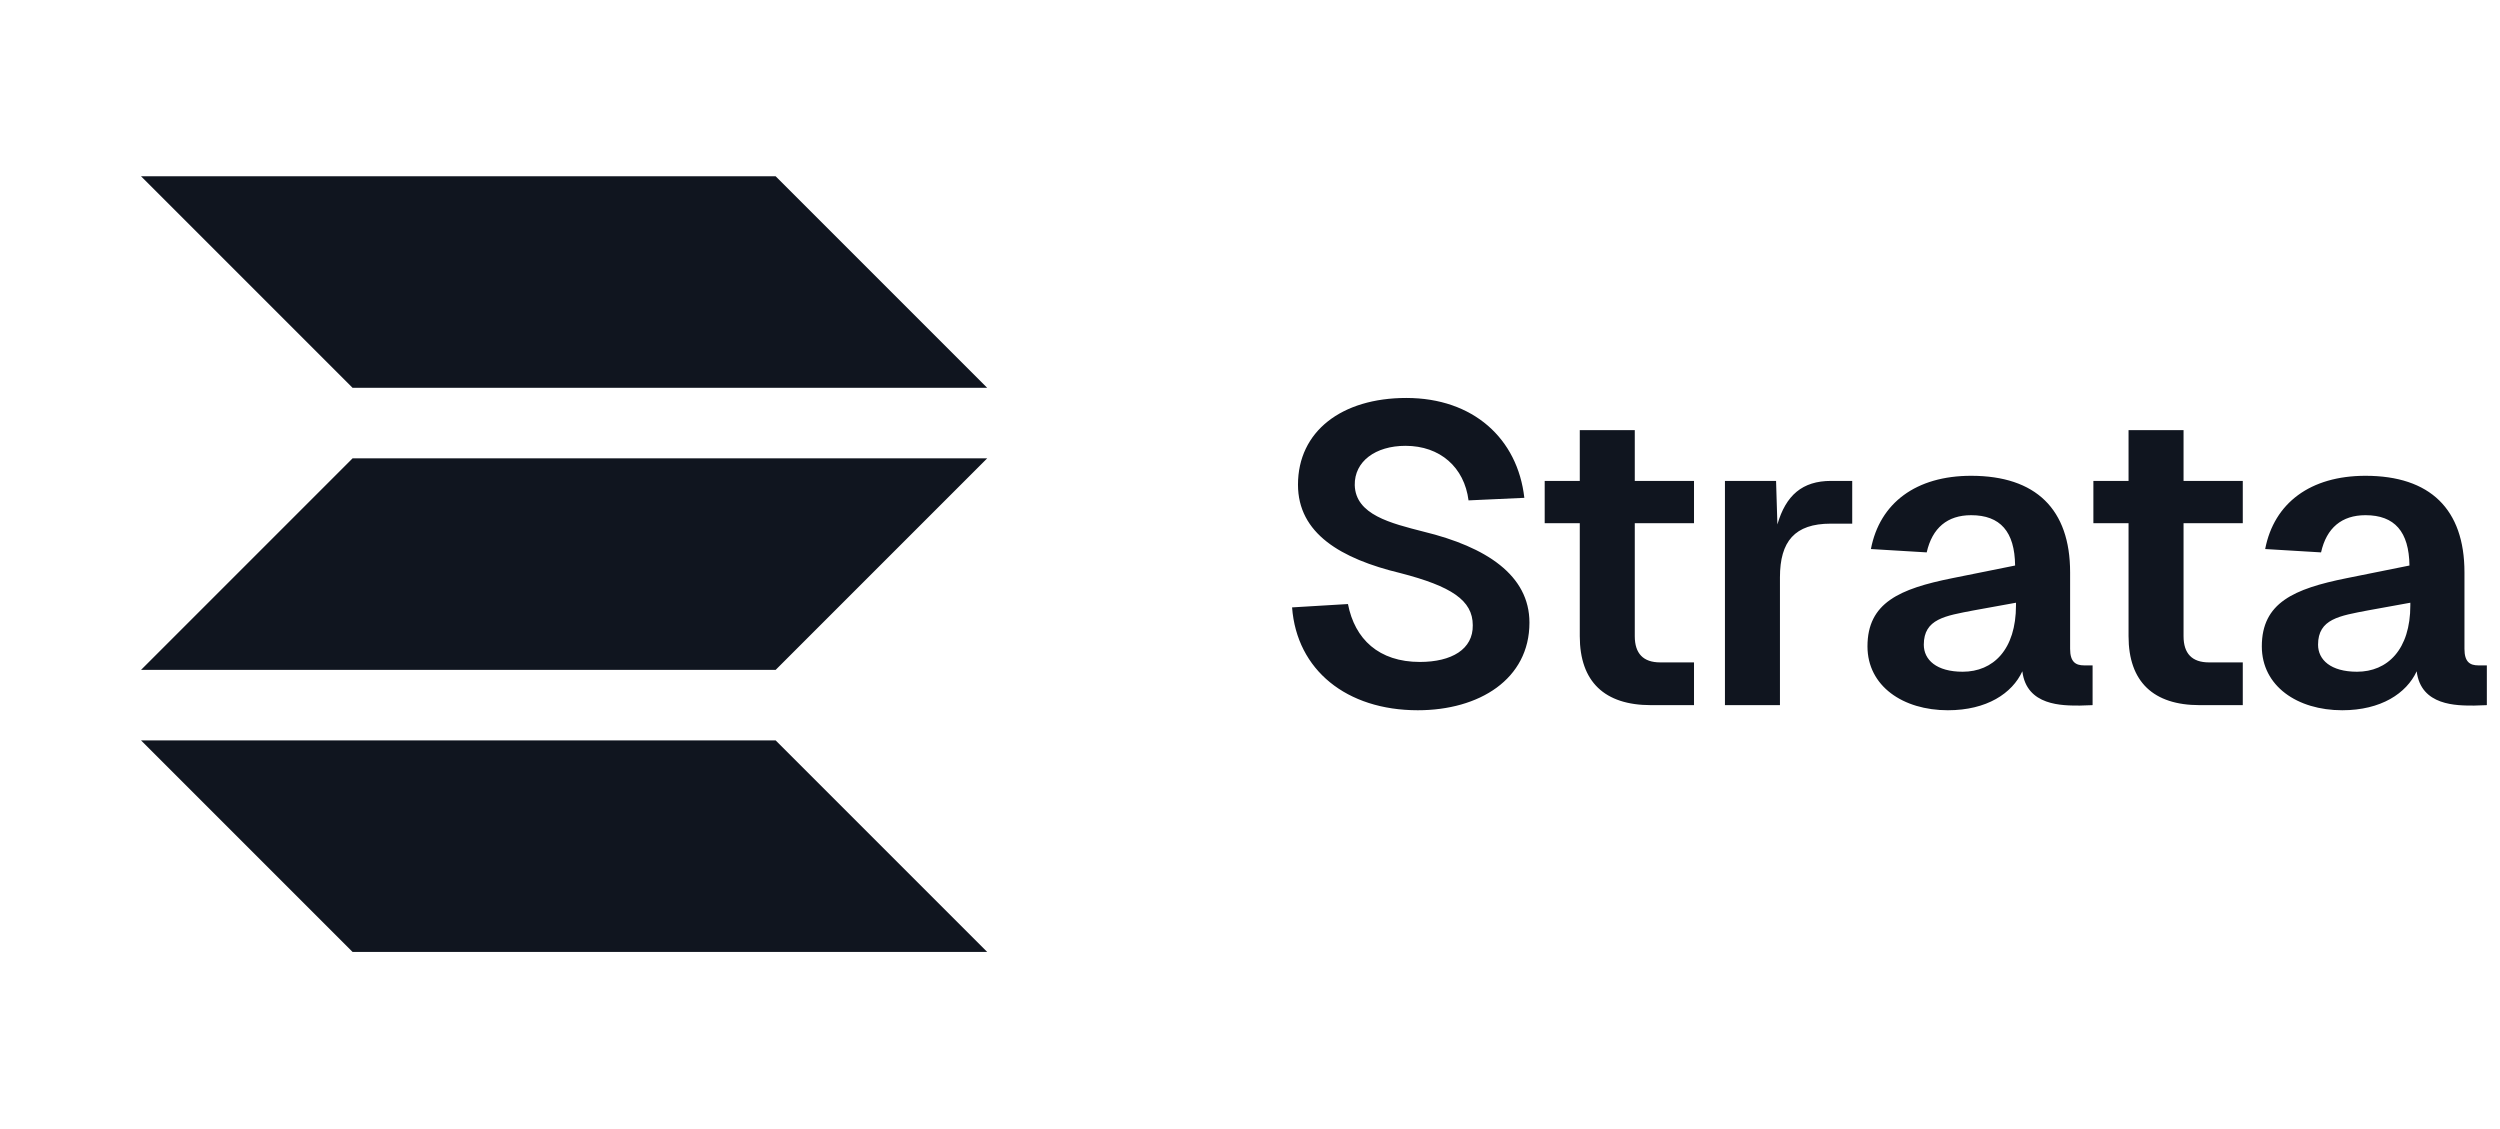
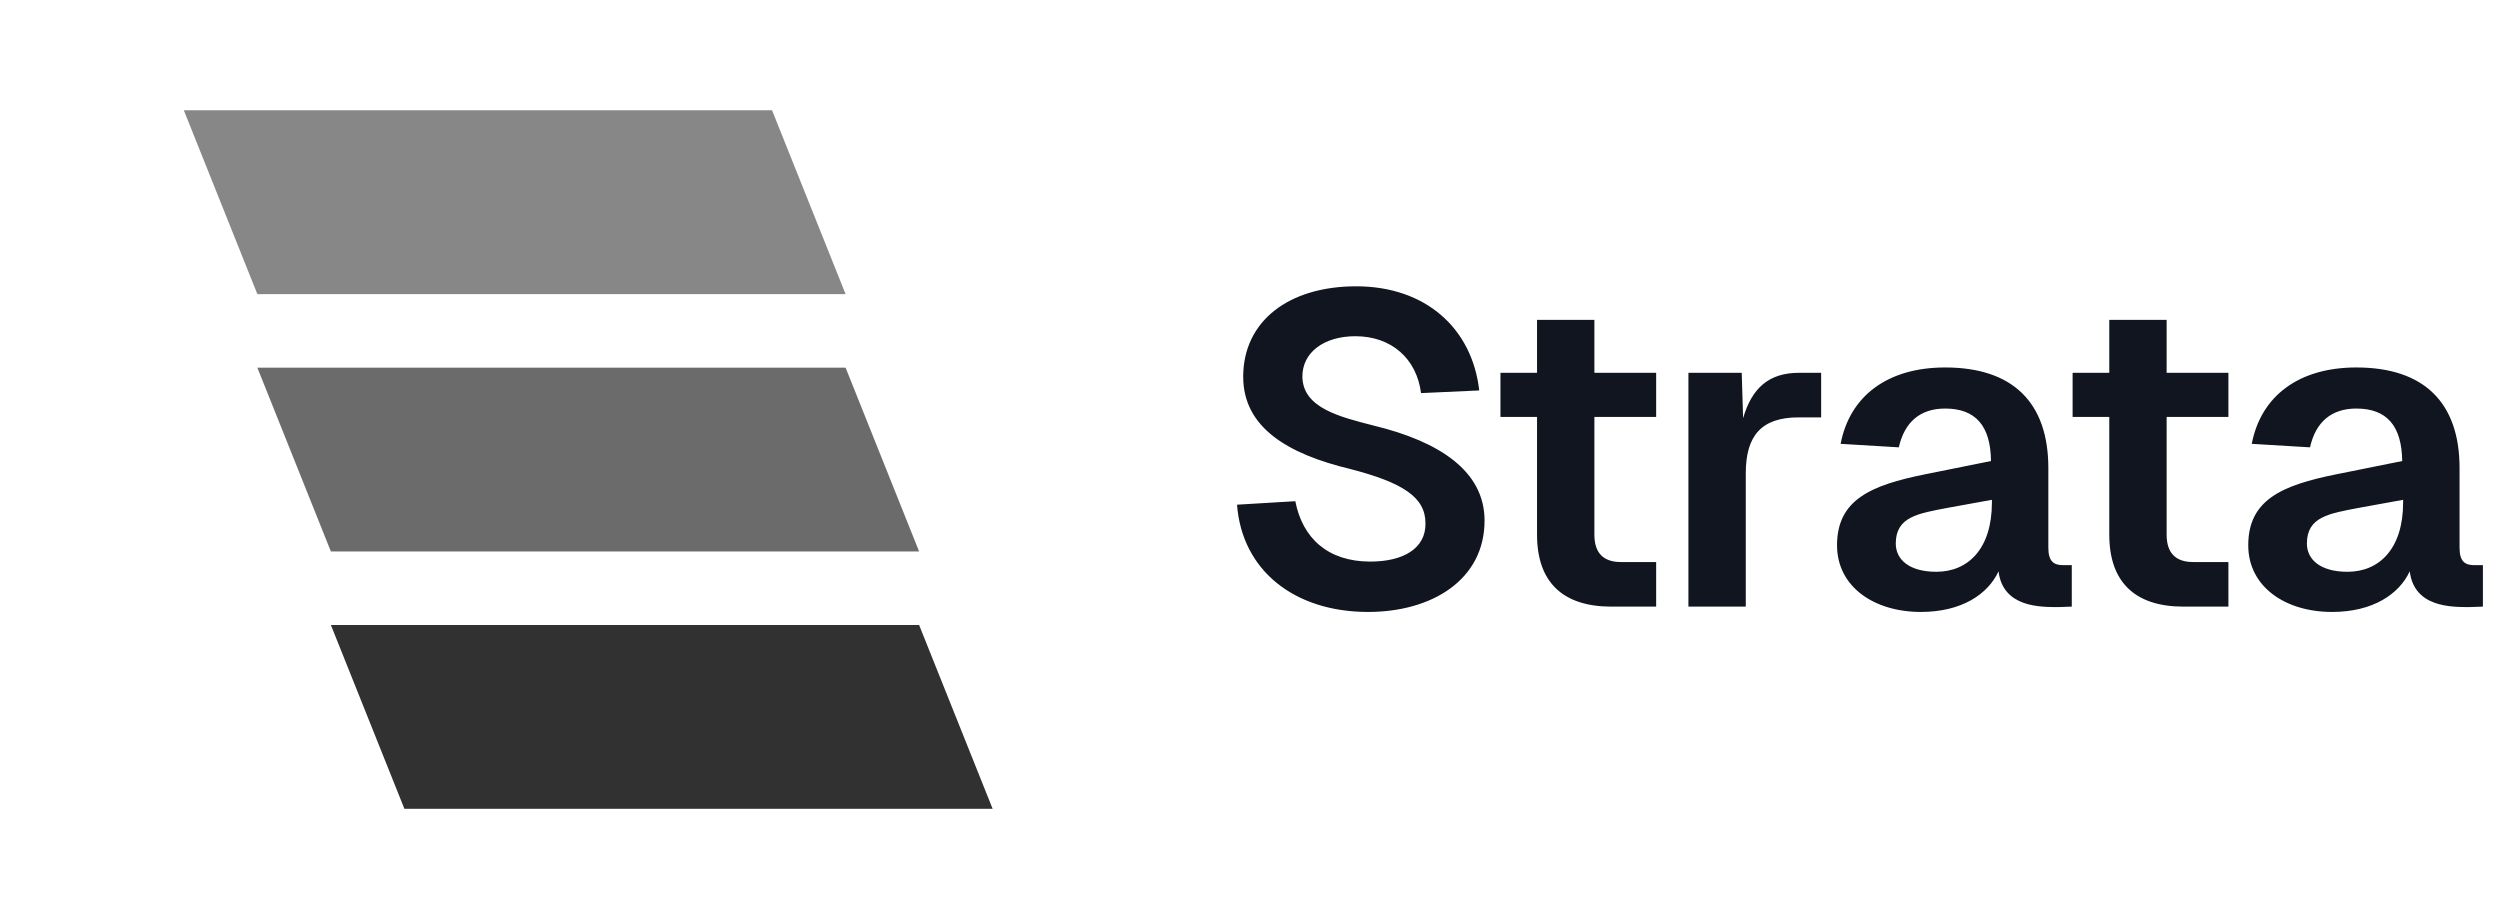
- <svg xmlns="http://www.w3.org/2000/svg" viewBox="0 0 283.632 128">
-   <path d="M 16 20 H 88 L 112 44 H 40 Z" fill="#10151F" />
-   <path d="M 40 52 H 112 L 88 76 H 16 Z" fill="#10151F" />
-   <path d="M 16 84 H 88 L 112 108 H 40 Z" fill="#10151F" />
-   <g transform="translate(144, 80)">
-     <path d="M8.93-11.47L2.59-11.09C3.12-3.98 8.78 0.58 16.85 0.58C23.81 0.58 29.52-2.93 29.52-9.36C29.52-14.74 24.62-17.95 17.52-19.68C13.78-20.64 9.79-21.60 9.70-24.96C9.65-27.65 12.05-29.42 15.46-29.42C19.39-29.42 22.13-26.98 22.61-23.23L28.94-23.52C28.18-30.24 23.14-34.85 15.55-34.85C8.21-34.85 3.26-31.06 3.26-25.01C3.26-19.49 8.11-16.61 14.88-14.98C20.64-13.49 23.09-11.90 23.09-9.07C23.14-6.34 20.69-4.90 17.09-4.90C12.43-4.90 9.70-7.49 8.93-11.47M35.23-31.20L35.23-25.44L31.25-25.44L31.25-20.64L35.23-20.64L35.23-7.82C35.23-2.64 38.06 0 43.30 0L48.19 0L48.19-4.85L44.35-4.85C42.43-4.85 41.47-5.86 41.47-7.82L41.47-20.64L48.19-20.64L48.19-25.44L41.47-25.44L41.47-31.20M51.70-25.44L51.70 0L57.94 0L57.94-14.50C57.94-18.58 59.62-20.59 63.70-20.59L66.14-20.59L66.14-25.44L63.74-25.44C60.48-25.44 58.61-23.81 57.65-20.50L57.50-25.44M68.26-17.71L74.59-17.33C75.22-20.11 76.94-21.55 79.63-21.55C82.94-21.55 84.58-19.68 84.62-15.84L77.47-14.40C71.52-13.20 67.87-11.62 67.87-6.67C67.87-2.16 71.90 0.58 76.99 0.58C81.41 0.58 84.29-1.34 85.44-3.84C85.92 0.10 90 0.05 91.97 0.05L93.41 0L93.41-4.51L92.45-4.51C91.49-4.51 90.86-4.90 90.86-6.38L90.86-15.07C90.86-22.22 86.98-26.02 79.63-26.02C73.39-26.02 69.26-22.94 68.26-17.71M74.26-6.86C74.26-9.79 76.70-10.13 79.92-10.75L84.72-11.62L84.72-11.33C84.72-6.29 82.13-3.79 78.67-3.79C75.70-3.79 74.26-5.14 74.26-6.86M97.49-31.20L97.49-25.44L93.50-25.44L93.50-20.64L97.49-20.64L97.49-7.82C97.49-2.64 100.32 0 105.55 0L110.45 0L110.45-4.85L106.61-4.85C104.69-4.85 103.73-5.86 103.73-7.82L103.73-20.64L110.45-20.64L110.45-25.44L103.73-25.44L103.73-31.20M112.99-17.71L119.33-17.33C119.95-20.11 121.68-21.55 124.37-21.55C127.68-21.55 129.31-19.68 129.36-15.84L122.21-14.40C116.26-13.20 112.61-11.62 112.61-6.67C112.61-2.16 116.64 0.58 121.73 0.58C126.14 0.58 129.02-1.34 130.18-3.84C130.66 0.10 134.74 0.05 136.70 0.05L138.14 0L138.14-4.51L137.18-4.51C136.22-4.51 135.60-4.90 135.60-6.38L135.60-15.07C135.60-22.22 131.71-26.02 124.37-26.02C118.13-26.02 114-22.94 112.99-17.71M118.99-6.86C118.99-9.79 121.44-10.13 124.66-10.75L129.46-11.62L129.46-11.33C129.46-6.29 126.86-3.79 123.41-3.79C120.43-3.79 118.99-5.14 118.99-6.86" fill="#10151F" />
+ <svg xmlns="http://www.w3.org/2000/svg" viewBox="0 14 272 100">
+   <path d="M20,26 H84 L92,46 H28 Z" fill="#878787" />
+   <path d="M28,54 H92 L100,74 H36 Z" fill="#6B6B6B" />
+   <path d="M36,82 H100 L108,102 H44 Z" fill="#313131" />
+   <g transform="translate(132,80)" fill="#10151F">
+     <path d="M8.93-11.47L2.59-11.09C3.12-3.98 8.78 0.58 16.85 0.58C23.81 0.58 29.52-2.93 29.52-9.36C29.52-14.74 24.62-17.95 17.52-19.68C13.78-20.64 9.79-21.60 9.70-24.96C9.65-27.65 12.05-29.42 15.46-29.42C19.39-29.42 22.13-26.98 22.61-23.23L28.94-23.52C28.18-30.24 23.14-34.85 15.55-34.85C8.21-34.85 3.26-31.06 3.26-25.01C3.26-19.49 8.11-16.61 14.88-14.98C20.64-13.49 23.09-11.90 23.09-9.07C23.14-6.34 20.69-4.90 17.09-4.90C12.43-4.90 9.70-7.49 8.93-11.47M35.23-31.20L35.23-25.44L31.25-25.44L31.25-20.64L35.23-20.64L35.23-7.82C35.23-2.64 38.06 0 43.30 0L48.19 0L48.19-4.85L44.35-4.85C42.43-4.85 41.47-5.86 41.47-7.82L41.47-20.64L48.19-20.64L48.19-25.44L41.47-25.44L41.47-31.20M51.70-25.44L51.70 0L57.94 0L57.94-14.50C57.94-18.58 59.62-20.59 63.70-20.59L66.14-20.59L66.14-25.44L63.74-25.44C60.48-25.44 58.61-23.81 57.65-20.50L57.50-25.44M68.26-17.71L74.59-17.33C75.22-20.11 76.94-21.55 79.63-21.55C82.94-21.55 84.58-19.68 84.62-15.84L77.47-14.40C71.52-13.20 67.87-11.62 67.87-6.67C67.87-2.16 71.90 0.58 76.99 0.58C81.41 0.58 84.29-1.34 85.44-3.84C85.92 0.10 90 0.05 91.97 0.05L93.41 0L93.41-4.51L92.45-4.51C91.49-4.51 90.86-4.90 90.86-6.38L90.86-15.07C90.86-22.22 86.98-26.02 79.63-26.02C73.39-26.02 69.26-22.94 68.26-17.71M74.26-6.86C74.26-9.79 76.70-10.13 79.92-10.75L84.72-11.62L84.72-11.33C84.72-6.29 82.13-3.79 78.67-3.79C75.70-3.79 74.26-5.14 74.26-6.86M97.49-31.20L97.49-25.44L93.50-25.44L93.50-20.64L97.49-20.64L97.49-7.82C97.49-2.64 100.32 0 105.55 0L110.45 0L110.45-4.85L106.61-4.85C104.69-4.85 103.73-5.86 103.73-7.82L103.73-20.64L110.45-20.64L110.45-25.44L103.73-25.44L103.73-31.20M112.99-17.71L119.33-17.33C119.95-20.11 121.68-21.55 124.37-21.55C127.68-21.55 129.31-19.68 129.36-15.84L122.21-14.40C116.26-13.20 112.61-11.62 112.61-6.67C112.61-2.16 116.64 0.58 121.73 0.58C126.14 0.58 129.02-1.34 130.18-3.84C130.66 0.10 134.74 0.05 136.70 0.05L138.14 0L138.14-4.51L137.18-4.51C136.22-4.51 135.60-4.90 135.60-6.38L135.60-15.07C135.60-22.22 131.71-26.02 124.37-26.02C118.13-26.02 114-22.94 112.99-17.71M118.99-6.86C118.99-9.79 121.44-10.13 124.66-10.75L129.46-11.62L129.46-11.33C129.46-6.29 126.86-3.79 123.41-3.79C120.43-3.79 118.99-5.14 118.99-6.86" />
  </g>
</svg>
